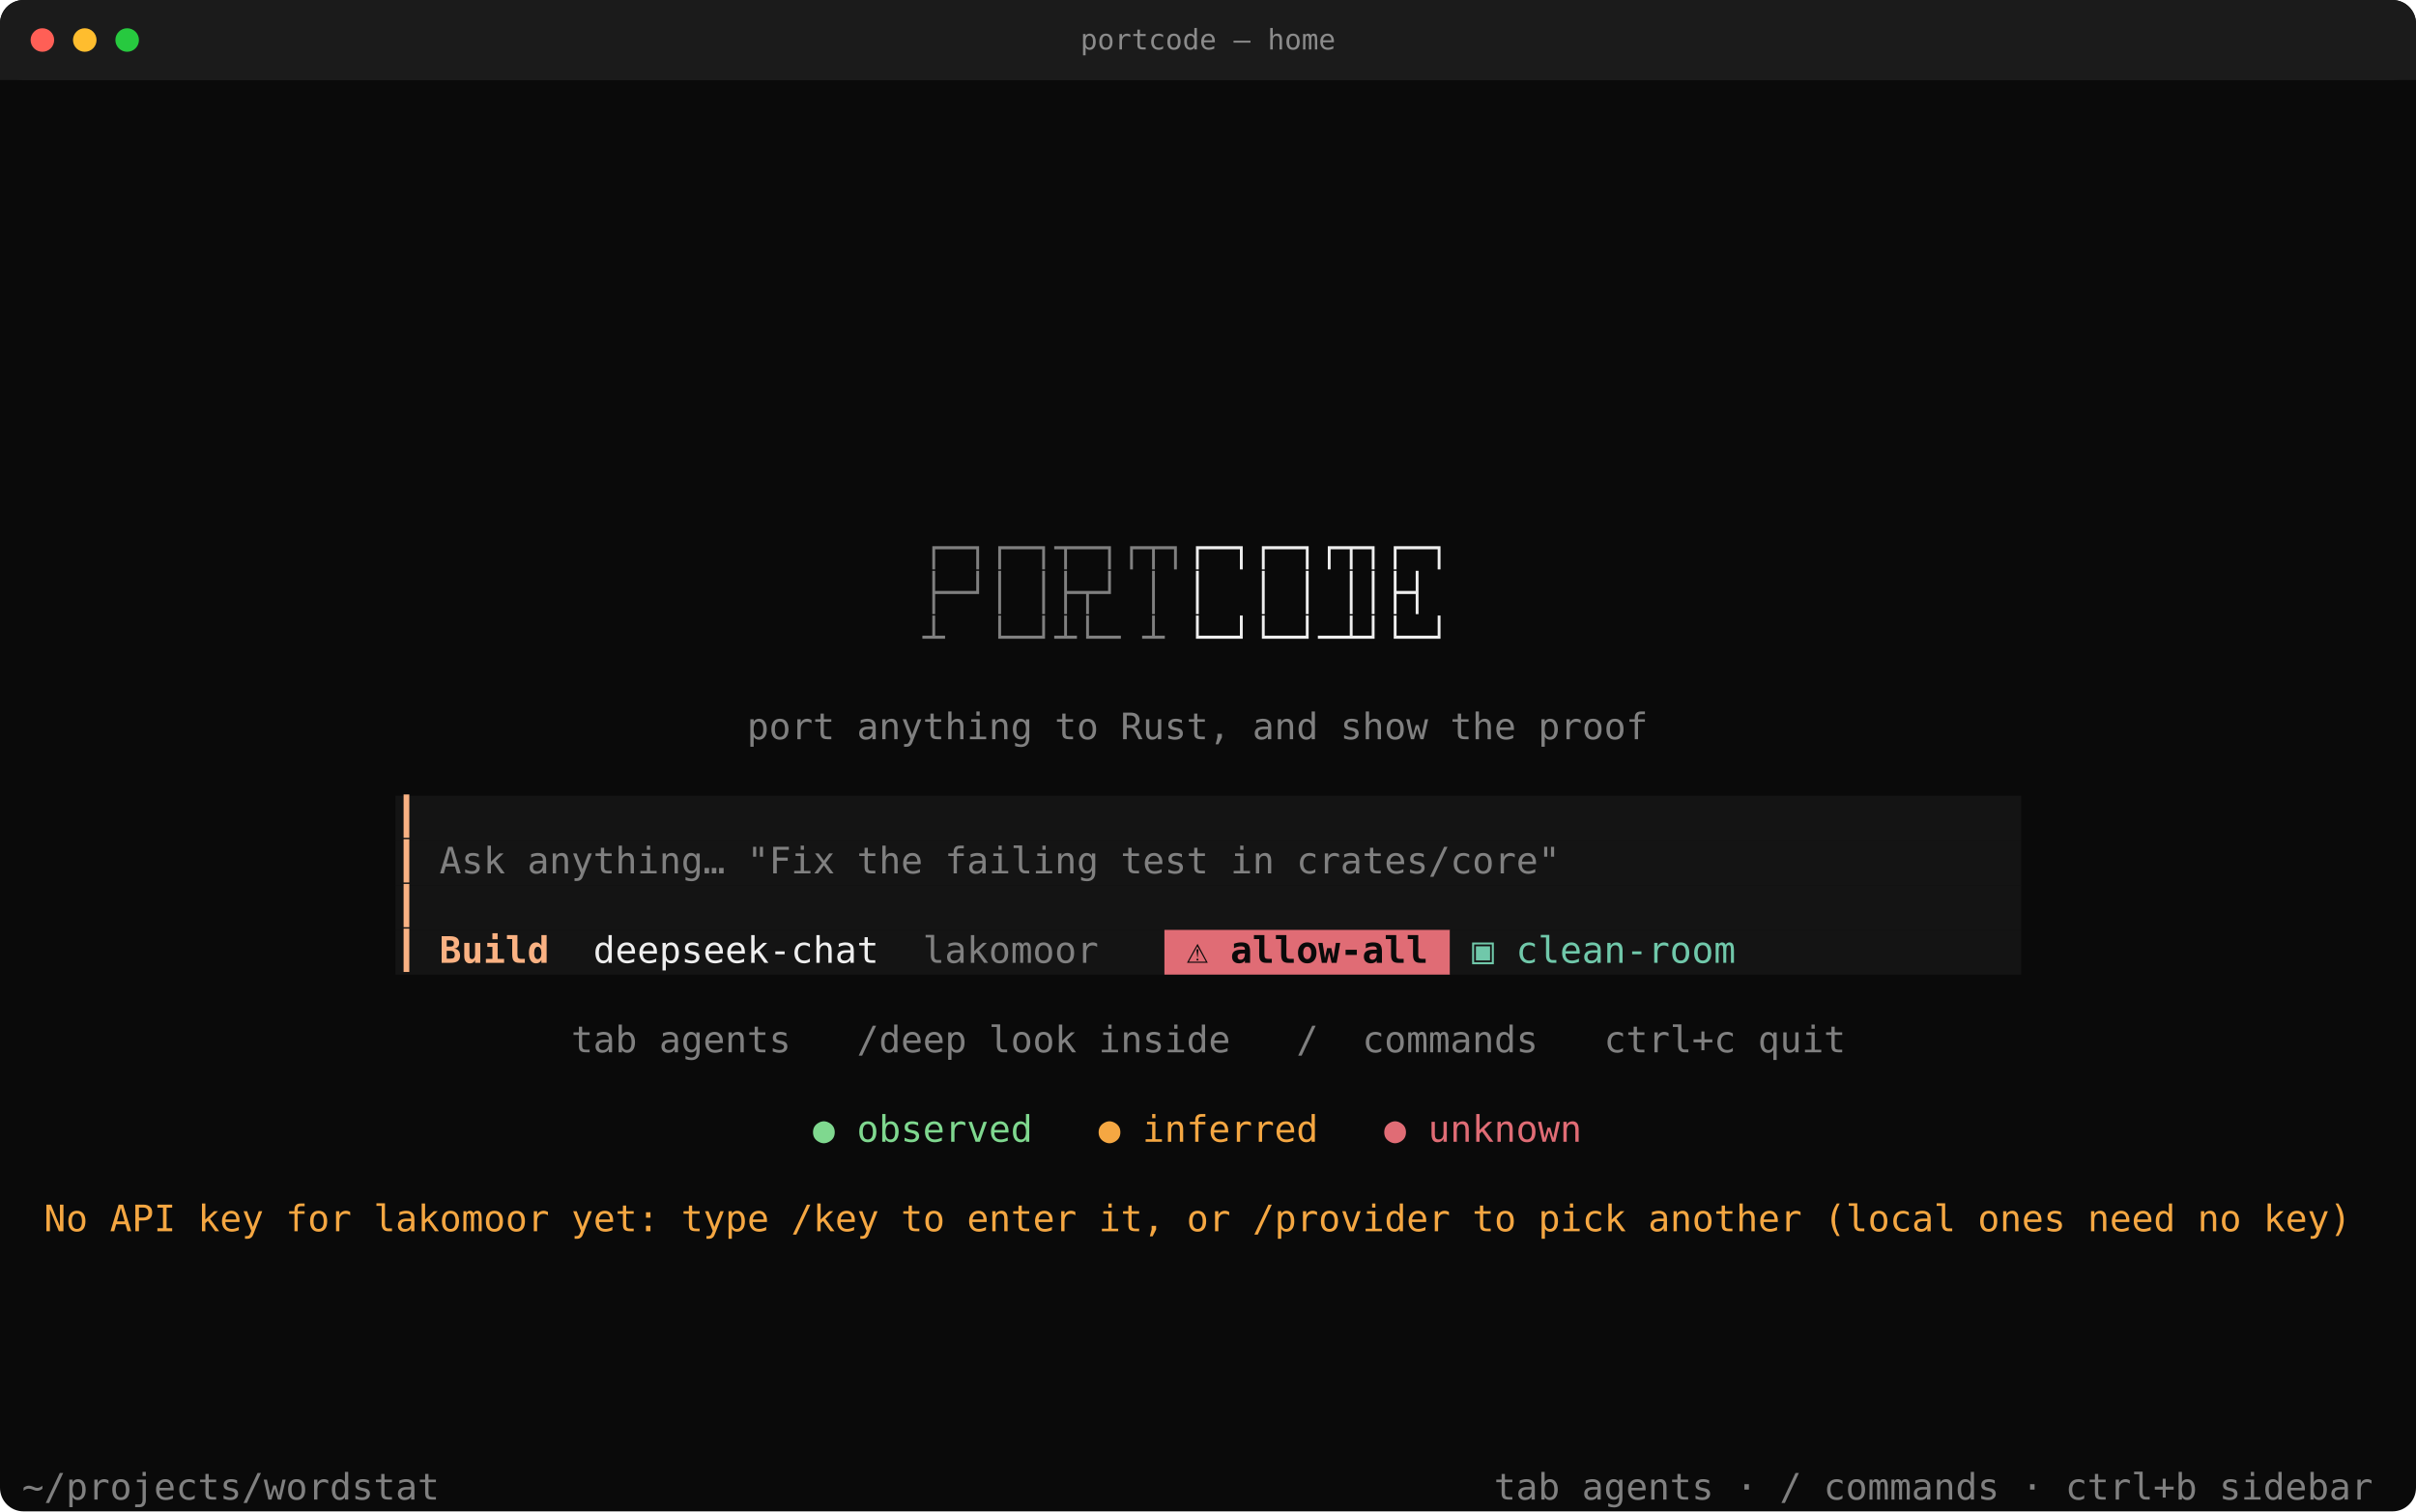
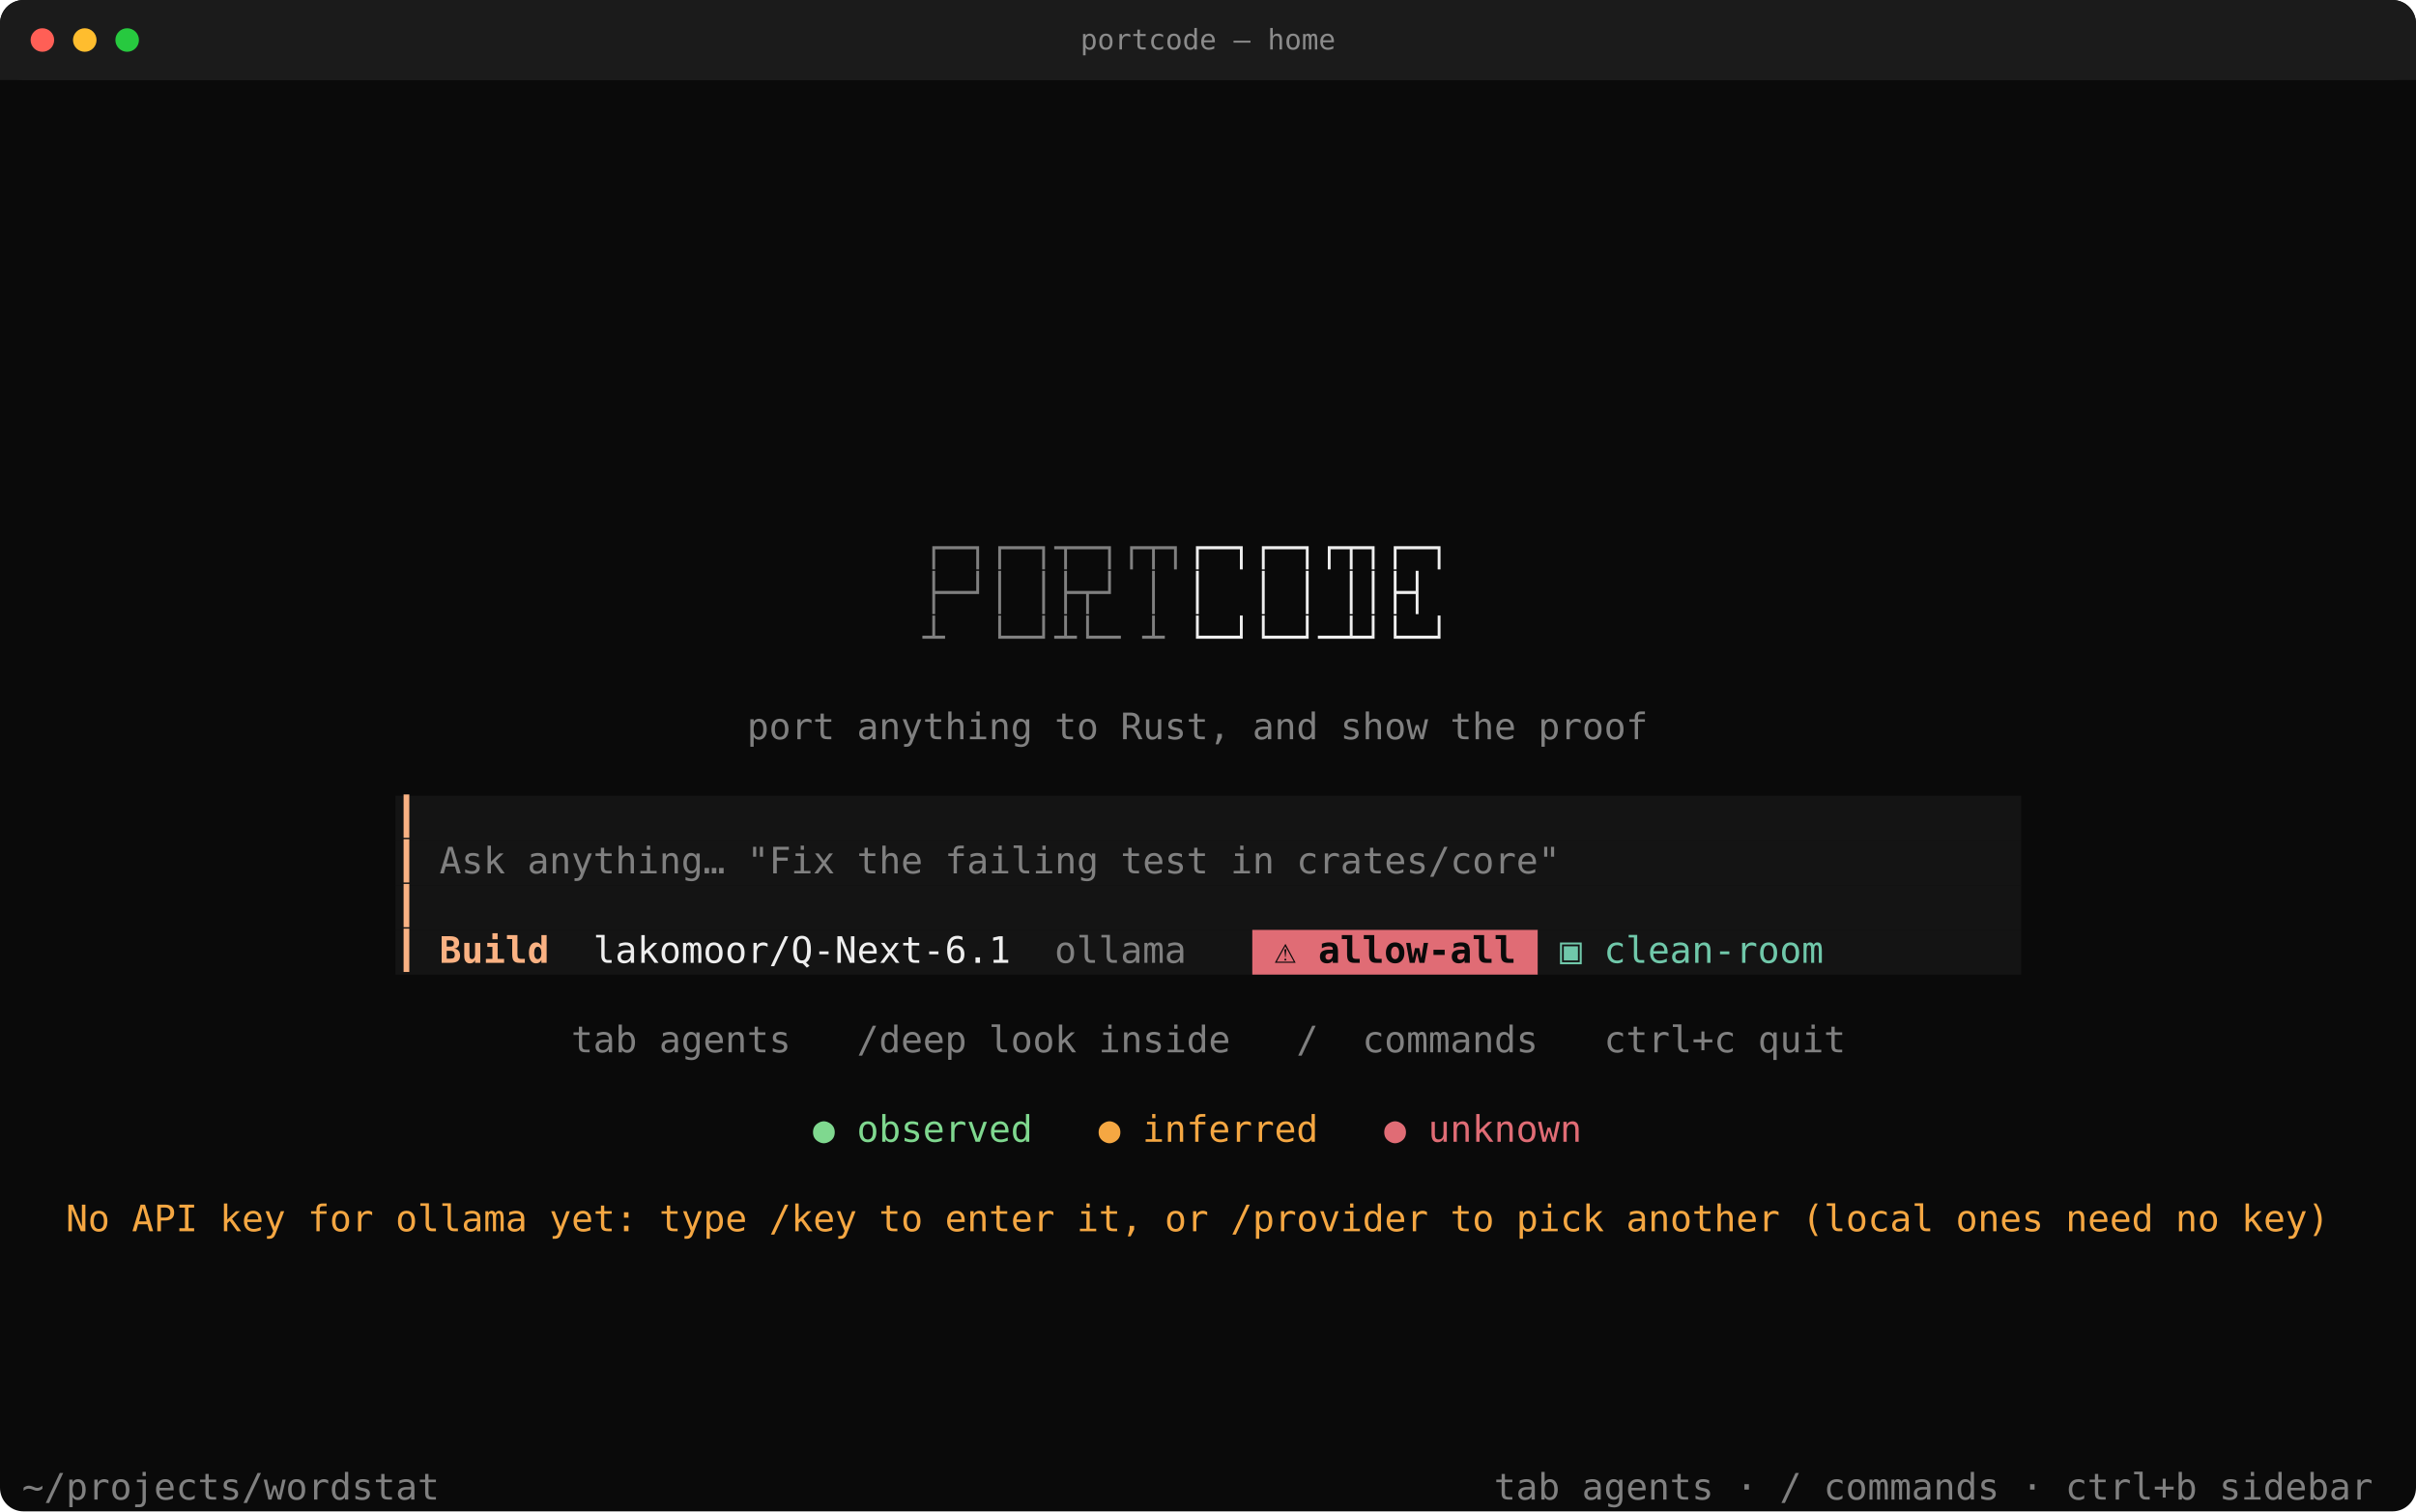
<svg xmlns="http://www.w3.org/2000/svg" width="1026" height="642" viewBox="0 0 1026 642" role="img" aria-label="portcode — home">
  <rect width="1026" height="642" rx="10" fill="#0a0a0a" />
  <rect width="1026" height="34" rx="10" fill="#1b1b1b" />
  <rect y="24" width="1026" height="10" fill="#1b1b1b" />
  <circle cx="18" cy="17" r="5" fill="#ff5f56" />
  <circle cx="36" cy="17" r="5" fill="#ffbd2e" />
  <circle cx="54" cy="17" r="5" fill="#27c93f" />
  <text x="513" y="21" fill="#8b8b8b" font-family="ui-monospace,Menlo,monospace" font-size="12" text-anchor="middle">portcode — home</text>
  <rect x="167.94" y="338.00" width="690.42" height="19" fill="#141414" />
  <rect x="167.94" y="357.00" width="690.42" height="19" fill="#141414" />
  <rect x="167.94" y="376.00" width="690.42" height="19" fill="#141414" />
-   <rect x="167.94" y="395.00" width="326.55" height="19" fill="#141414" />
-   <rect x="494.49" y="395.00" width="121.29" height="19" fill="#e06c75" />
-   <rect x="615.78" y="395.00" width="242.58" height="19" fill="#141414" />
+   <rect x="167.94" y="395.00" width="363.87" height="19" fill="#141414" />
+   <rect x="531.81" y="395.00" width="121.29" height="19" fill="#e06c75" />
+   <rect x="653.10" y="395.00" width="205.26" height="19" fill="#141414" />
  <g font-family="ui-monospace,SFMono-Regular,Menlo,Consolas,'DejaVu Sans Mono',monospace" font-size="15.5" xml:space="preserve">
    <text x="391.86" y="238.00" fill="#808080" textLength="111.96" lengthAdjust="spacingAndGlyphs">┌─┐┌─┐┬─┐┌┬┐</text>
    <text x="503.82" y="238.00" fill="#eeeeee" textLength="111.96" lengthAdjust="spacingAndGlyphs" font-weight="700">┌─┐┌─┐┌┬┐┌─┐</text>
    <text x="391.86" y="257.00" fill="#808080" textLength="111.96" lengthAdjust="spacingAndGlyphs">├─┘│ │├┬┘ │ </text>
    <text x="503.82" y="257.00" fill="#eeeeee" textLength="111.96" lengthAdjust="spacingAndGlyphs" font-weight="700">│  │ │ ││├┤ </text>
    <text x="391.86" y="276.00" fill="#808080" textLength="111.96" lengthAdjust="spacingAndGlyphs">┴  └─┘┴└─ ┴ </text>
    <text x="503.82" y="276.00" fill="#eeeeee" textLength="111.96" lengthAdjust="spacingAndGlyphs" font-weight="700">└─┘└─┘─┴┘└─┘</text>
    <text x="317.22" y="314.00" fill="#808080" textLength="382.53" lengthAdjust="spacingAndGlyphs">port anything to Rust, and show the proof</text>
    <text x="167.94" y="352.00" fill="#fab283" textLength="9.33" lengthAdjust="spacingAndGlyphs">┃</text>
    <text x="167.94" y="371.00" fill="#fab283" textLength="9.33" lengthAdjust="spacingAndGlyphs">┃</text>
    <text x="177.27" y="371.00" fill="#808080" textLength="485.16" lengthAdjust="spacingAndGlyphs"> Ask anything… "Fix the failing test in crates/core"</text>
    <text x="167.94" y="390.00" fill="#fab283" textLength="9.33" lengthAdjust="spacingAndGlyphs">┃</text>
    <text x="167.94" y="409.00" fill="#fab283" textLength="9.33" lengthAdjust="spacingAndGlyphs">┃</text>
    <text x="186.60" y="409.00" fill="#fab283" textLength="46.65" lengthAdjust="spacingAndGlyphs" font-weight="700">Build</text>
-     <text x="233.25" y="409.00" fill="#eeeeee" textLength="139.95" lengthAdjust="spacingAndGlyphs">  deepseek-chat</text>
-     <text x="373.20" y="409.00" fill="#808080" textLength="93.30" lengthAdjust="spacingAndGlyphs">  lakomoor</text>
-     <text x="494.49" y="409.00" fill="#0a0a0a" textLength="121.29" lengthAdjust="spacingAndGlyphs" font-weight="700"> ⚠ allow-all </text>
-     <text x="625.11" y="409.00" fill="#70c8aa" textLength="111.96" lengthAdjust="spacingAndGlyphs">▣ clean-room</text>
+     <text x="233.25" y="409.00" fill="#eeeeee" textLength="195.93" lengthAdjust="spacingAndGlyphs">  lakomoor/Q-Next-6.1</text>
+     <text x="429.18" y="409.00" fill="#808080" textLength="74.64" lengthAdjust="spacingAndGlyphs">  ollama</text>
+     <text x="531.81" y="409.00" fill="#0a0a0a" textLength="121.29" lengthAdjust="spacingAndGlyphs" font-weight="700"> ⚠ allow-all </text>
+     <text x="662.43" y="409.00" fill="#70c8aa" textLength="111.96" lengthAdjust="spacingAndGlyphs">▣ clean-room</text>
    <text x="242.58" y="447.00" fill="#808080" textLength="541.14" lengthAdjust="spacingAndGlyphs">tab agents   /deep look inside   /  commands   ctrl+c quit</text>
    <text x="345.21" y="485.00" fill="#7fd88f" textLength="93.30" lengthAdjust="spacingAndGlyphs">● observed</text>
    <text x="438.51" y="485.00" fill="#f5a742" textLength="121.29" lengthAdjust="spacingAndGlyphs">   ● inferred</text>
    <text x="559.80" y="485.00" fill="#e06c75" textLength="111.96" lengthAdjust="spacingAndGlyphs">   ● unknown</text>
-     <text x="18.66" y="523.00" fill="#f5a742" textLength="979.65" lengthAdjust="spacingAndGlyphs">No API key for lakomoor yet: type /key to enter it, or /provider to pick another (local ones need no key)</text>
+     <text x="27.99" y="523.00" fill="#f5a742" textLength="960.99" lengthAdjust="spacingAndGlyphs">No API key for ollama yet: type /key to enter it, or /provider to pick another (local ones need no key)</text>
    <text x="0.00" y="637.00" fill="#808080" textLength="186.60" lengthAdjust="spacingAndGlyphs"> ~/projects/wordstat</text>
    <text x="634.44" y="637.00" fill="#808080" textLength="391.86" lengthAdjust="spacingAndGlyphs">tab agents · / commands · ctrl+b sidebar  </text>
  </g>
</svg>
